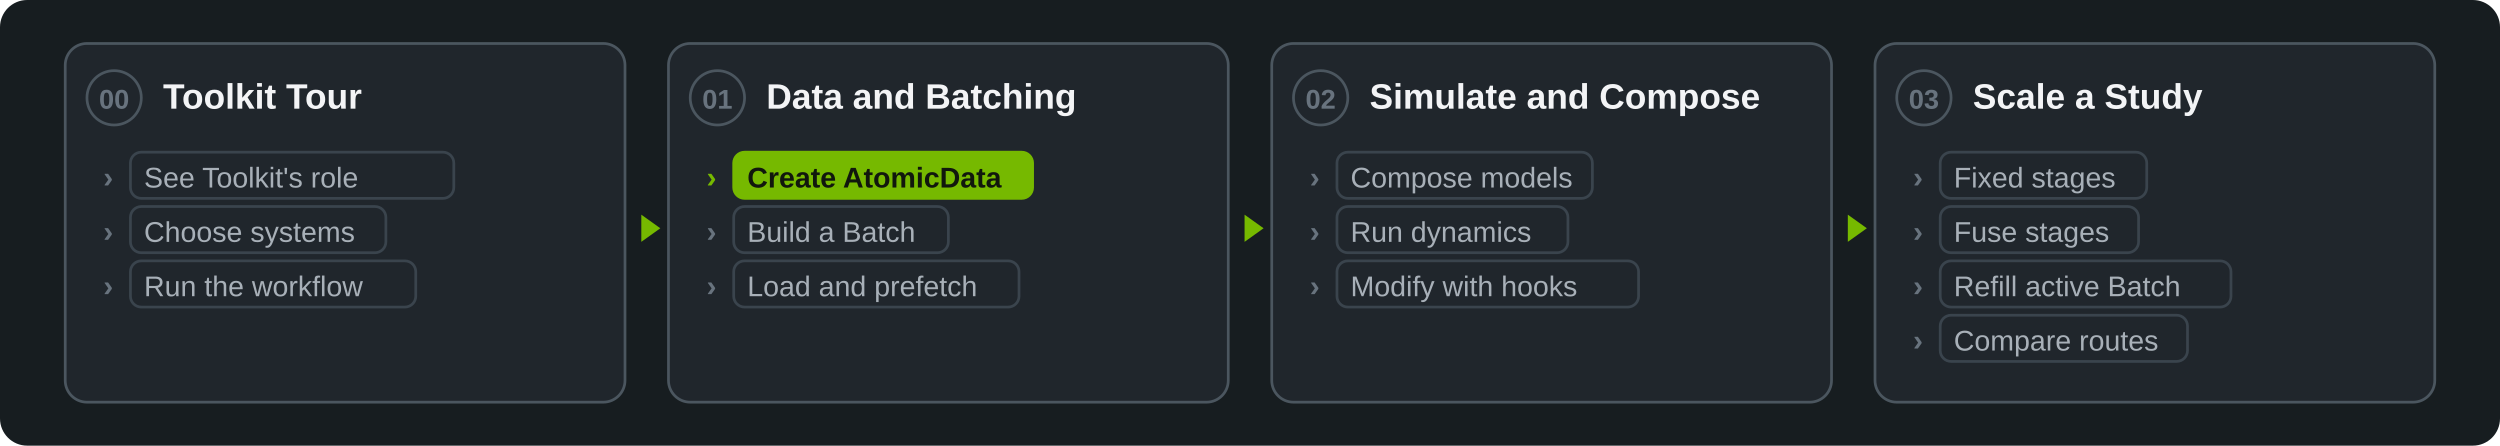
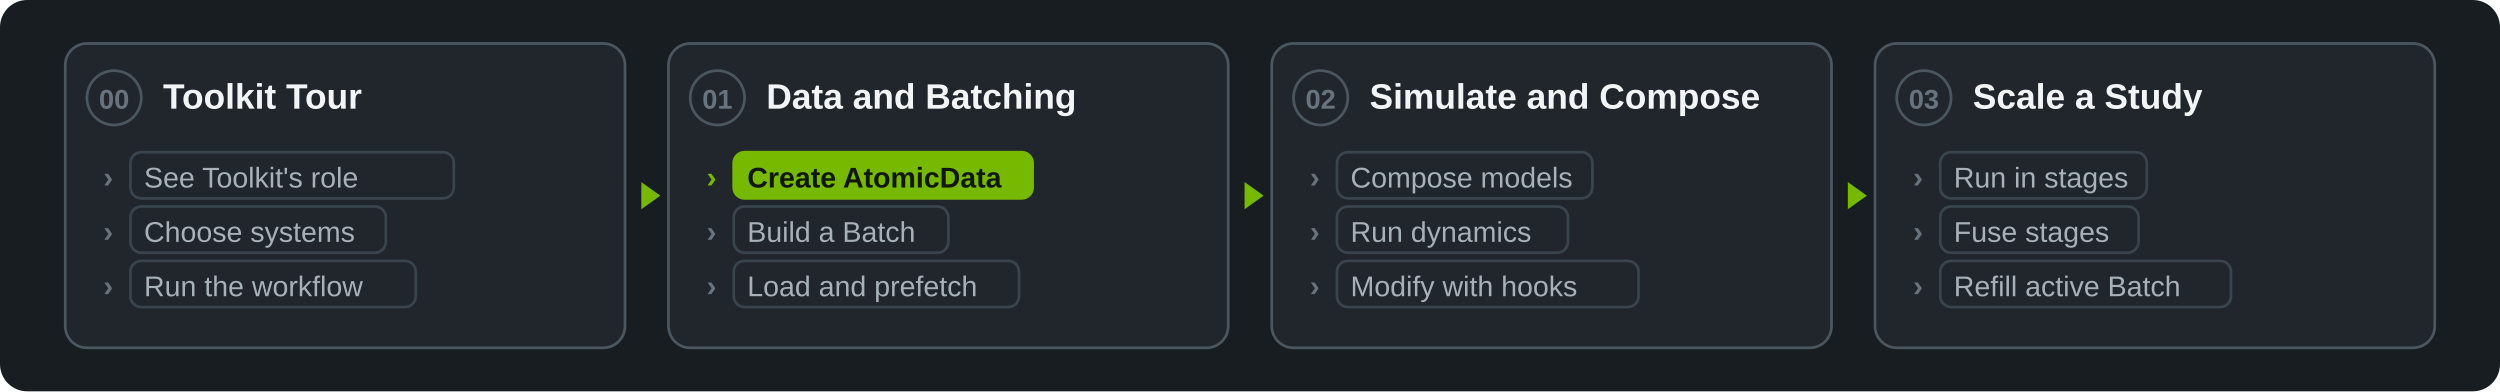
- <svg xmlns="http://www.w3.org/2000/svg" width="920" height="164" viewBox="0 0 920 164" role="img" aria-labelledby="roadmap-title roadmap-desc" font-family="'NVIDIA Sans', 'NVIDIA Sans Regular', Arial, Helvetica, sans-serif">
-   <rect width="920" height="164" rx="10" fill="#171D20" />
+ <svg xmlns="http://www.w3.org/2000/svg" width="920" height="144" viewBox="0 0 920 144" role="img" aria-labelledby="roadmap-title roadmap-desc" font-family="'NVIDIA Sans', 'NVIDIA Sans Regular', Arial, Helvetica, sans-serif">
+   <rect width="920" height="144" rx="10" fill="#171D20" />
  <g transform="translate(0 -36)">
    <g fill="#76B900">
-       <path d="M236 115l7 5-7 5Z" />
-       <path d="M458 115l7 5-7 5Z" />
-       <path d="M680 115l7 5-7 5Z" />
+       <path d="M236 103l7 5-7 5Z" />
+       <path d="M458 103l7 5-7 5Z" />
+       <path d="M680 103l7 5-7 5Z" />
    </g>
    <g id="module-00">
-       <rect x="24" y="52" width="206" height="132" rx="8" fill="#20262C" stroke="#4B565F" />
+       <rect x="24" y="52" width="206" height="112" rx="8" fill="#20262C" stroke="#4B565F" />
      <circle cx="42" cy="72" r="10" fill="#20262C" stroke="#4B565F" />
      <text x="42" y="76" text-anchor="middle" font-size="10" font-weight="700" fill="#68737E">00</text>
      <text x="60" y="76" font-size="13" font-weight="700" fill="#F3F4F6">Toolkit Tour</text>
      <g id="see-toolkit-role">
        <text x="38" y="105" font-size="11" font-weight="700" fill="#68737E">›</text>
        <rect x="48" y="92" width="119" height="17" rx="4" fill="#20262C" stroke="#3A444D" />
        <text x="53" y="105" font-size="10.5" font-weight="500" fill="#A8B0B8">See Toolkit's role</text>
      </g>
      <g id="choose-systems">
        <text x="38" y="125" font-size="11" font-weight="700" fill="#68737E">›</text>
        <rect x="48" y="112" width="94" height="17" rx="4" fill="#20262C" stroke="#3A444D" />
        <text x="53" y="125" font-size="10.5" font-weight="500" fill="#A8B0B8">Choose systems</text>
      </g>
      <g id="run-workflow">
        <text x="38" y="145" font-size="11" font-weight="700" fill="#68737E">›</text>
        <rect x="48" y="132" width="105" height="17" rx="4" fill="#20262C" stroke="#3A444D" />
        <text x="53" y="145" font-size="10.5" font-weight="500" fill="#A8B0B8">Run the workflow</text>
      </g>
    </g>
    <g id="module-01">
-       <rect x="246" y="52" width="206" height="132" rx="8" fill="#20262C" stroke="#4B565F" />
+       <rect x="246" y="52" width="206" height="112" rx="8" fill="#20262C" stroke="#4B565F" />
      <circle cx="264" cy="72" r="10" fill="#20262C" stroke="#4B565F" />
      <text x="264" y="76" text-anchor="middle" font-size="10" font-weight="700" fill="#68737E">01</text>
      <text x="282" y="76" font-size="13" font-weight="700" fill="#F3F4F6">Data and Batching</text>
      <g id="create-atomicdata">
        <text x="260" y="105" font-size="11" font-weight="700" fill="#76B900">›</text>
        <rect x="270" y="92" width="110" height="17" rx="4" fill="#76B900" stroke="#76B900" />
        <text x="275" y="105" font-size="10.5" font-weight="700" fill="#11170D">Create AtomicData</text>
      </g>
      <g id="build-batch">
        <text x="260" y="125" font-size="11" font-weight="700" fill="#68737E">›</text>
        <rect x="270" y="112" width="79" height="17" rx="4" fill="#20262C" stroke="#3A444D" />
        <text x="275" y="125" font-size="10.5" font-weight="500" fill="#A8B0B8">Build a Batch</text>
      </g>
      <g id="load-prefetch">
        <text x="260" y="145" font-size="11" font-weight="700" fill="#68737E">›</text>
        <rect x="270" y="132" width="105" height="17" rx="4" fill="#20262C" stroke="#3A444D" />
        <text x="275" y="145" font-size="10.5" font-weight="500" fill="#A8B0B8">Load and prefetch</text>
      </g>
    </g>
    <g id="module-02">
-       <rect x="468" y="52" width="206" height="132" rx="8" fill="#20262C" stroke="#4B565F" />
+       <rect x="468" y="52" width="206" height="112" rx="8" fill="#20262C" stroke="#4B565F" />
      <circle cx="486" cy="72" r="10" fill="#20262C" stroke="#4B565F" />
      <text x="486" y="76" text-anchor="middle" font-size="10" font-weight="700" fill="#68737E">02</text>
      <text x="504" y="76" font-size="13" font-weight="700" fill="#F3F4F6">Simulate and Compose</text>
      <g id="compose-models">
        <text x="482" y="105" font-size="11" font-weight="700" fill="#68737E">›</text>
        <rect x="492" y="92" width="94" height="17" rx="4" fill="#20262C" stroke="#3A444D" />
        <text x="497" y="105" font-size="10.5" font-weight="500" fill="#A8B0B8">Compose models</text>
      </g>
      <g id="run-dynamics">
        <text x="482" y="125" font-size="11" font-weight="700" fill="#68737E">›</text>
        <rect x="492" y="112" width="85" height="17" rx="4" fill="#20262C" stroke="#3A444D" />
        <text x="497" y="125" font-size="10.5" font-weight="500" fill="#A8B0B8">Run dynamics</text>
      </g>
      <g id="modify-hooks">
        <text x="482" y="145" font-size="11" font-weight="700" fill="#68737E">›</text>
        <rect x="492" y="132" width="111" height="17" rx="4" fill="#20262C" stroke="#3A444D" />
        <text x="497" y="145" font-size="10.5" font-weight="500" fill="#A8B0B8">Modify with hooks</text>
      </g>
    </g>
    <g id="module-03">
-       <rect x="690" y="52" width="206" height="132" rx="8" fill="#20262C" stroke="#4B565F" />
+       <rect x="690" y="52" width="206" height="112" rx="8" fill="#20262C" stroke="#4B565F" />
      <circle cx="708" cy="72" r="10" fill="#20262C" stroke="#4B565F" />
      <text x="708" y="76" text-anchor="middle" font-size="10" font-weight="700" fill="#68737E">03</text>
      <text x="726" y="76" font-size="13" font-weight="700" fill="#F3F4F6">Scale a Study</text>
      <g id="fixed-stages">
        <text x="704" y="105" font-size="11" font-weight="700" fill="#68737E">›</text>
        <rect x="714" y="92" width="76" height="17" rx="4" fill="#20262C" stroke="#3A444D" />
-         <text x="719" y="105" font-size="10.5" font-weight="500" fill="#A8B0B8">Fixed stages</text>
+         <text x="719" y="105" font-size="10.5" font-weight="500" fill="#A8B0B8">Run in stages</text>
      </g>
      <g id="fuse-stages">
        <text x="704" y="125" font-size="11" font-weight="700" fill="#68737E">›</text>
        <rect x="714" y="112" width="73" height="17" rx="4" fill="#20262C" stroke="#3A444D" />
        <text x="719" y="125" font-size="10.5" font-weight="500" fill="#A8B0B8">Fuse stages</text>
      </g>
      <g id="refill-batch">
        <text x="704" y="145" font-size="11" font-weight="700" fill="#68737E">›</text>
        <rect x="714" y="132" width="107" height="17" rx="4" fill="#20262C" stroke="#3A444D" />
        <text x="719" y="145" font-size="10.5" font-weight="500" fill="#A8B0B8">Refill active Batch</text>
      </g>
-       <g id="compare-routes">
-         <text x="704" y="165" font-size="11" font-weight="700" fill="#68737E">›</text>
-         <rect x="714" y="152" width="91" height="17" rx="4" fill="#20262C" stroke="#3A444D" />
-         <text x="719" y="165" font-size="10.5" font-weight="500" fill="#A8B0B8">Compare routes</text>
-       </g>
    </g>
  </g>
</svg>
